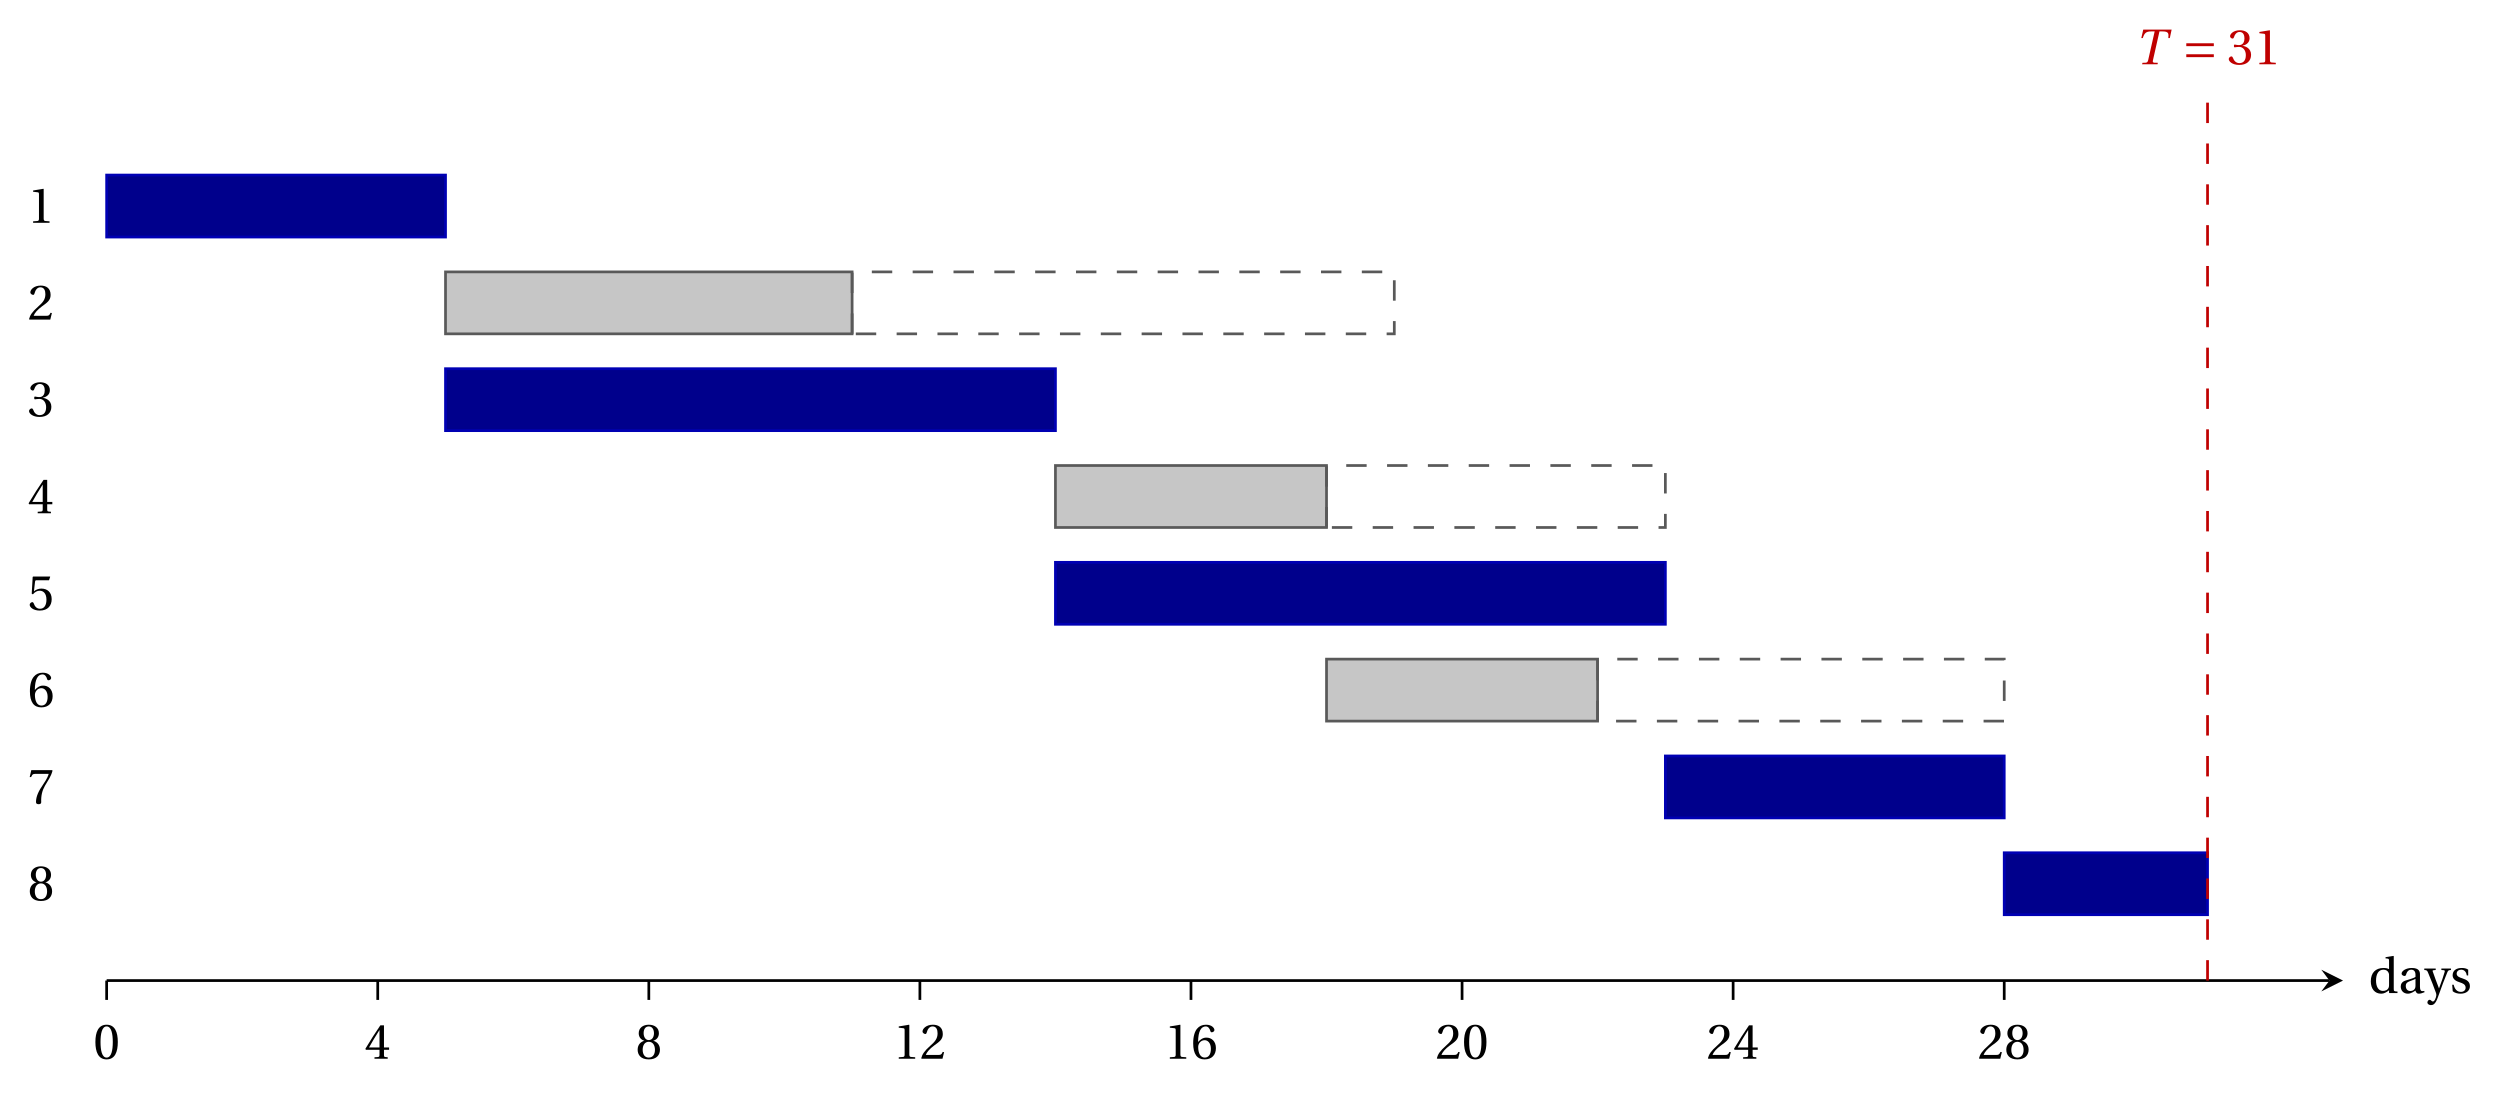
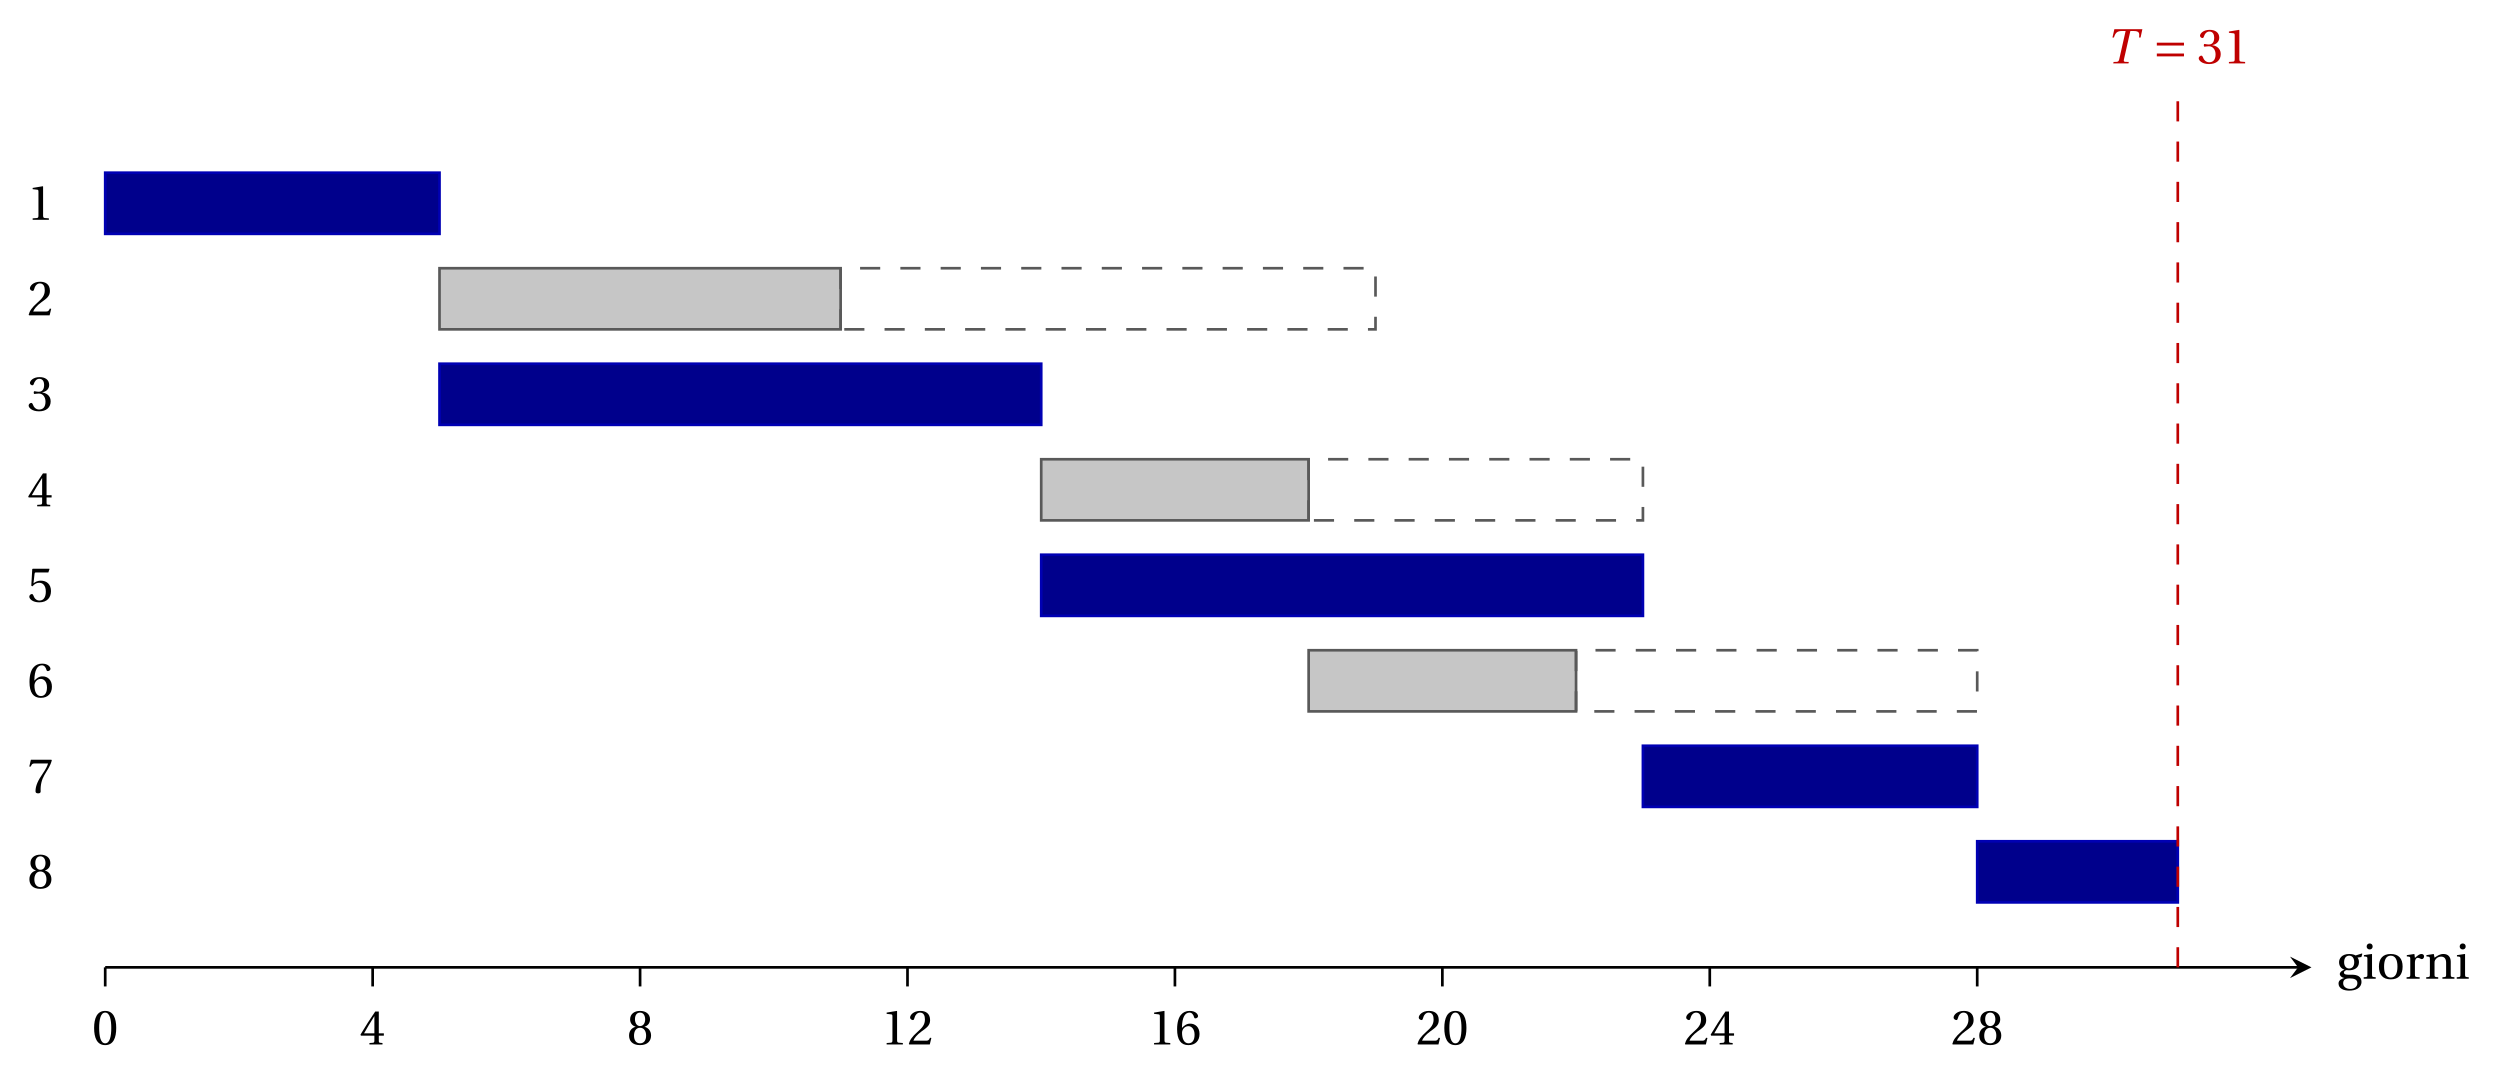
- <svg xmlns="http://www.w3.org/2000/svg" xmlns:xlink="http://www.w3.org/1999/xlink" width="457.50pt" height="200.00pt" viewBox="0 0 366 160" version="1.2">
+ <svg xmlns="http://www.w3.org/2000/svg" xmlns:xlink="http://www.w3.org/1999/xlink" width="463.75pt" height="200.00pt" viewBox="0 0 371 160" version="1.2">
  <defs>
    <g>
      <symbol overflow="visible" id="glyph0-0">
        <path style="stroke:none;" d="" />
      </symbol>
      <symbol overflow="visible" id="glyph0-1">
        <path style="stroke:none;" d="M 3.203 0 L 3.203 -0.219 L 2.594 -0.266 C 2.438 -0.281 2.344 -0.344 2.344 -0.625 L 2.344 -4.938 L 2.312 -4.984 L 0.797 -4.734 L 0.797 -4.547 L 1.484 -4.469 C 1.609 -4.453 1.656 -4.391 1.656 -4.172 L 1.656 -0.625 C 1.656 -0.484 1.641 -0.391 1.594 -0.344 C 1.547 -0.297 1.5 -0.266 1.422 -0.266 L 0.797 -0.219 L 0.797 0 Z M 3.203 0 " />
      </symbol>
      <symbol overflow="visible" id="glyph0-2">
        <path style="stroke:none;" d="M 3.547 -0.969 L 3.344 -1 C 3.188 -0.609 3.047 -0.562 2.75 -0.562 L 0.875 -0.562 C 1 -0.938 1.422 -1.453 2.109 -1.953 C 2.812 -2.469 3.359 -2.797 3.359 -3.609 C 3.359 -4.625 2.688 -4.984 1.906 -4.984 C 0.906 -4.984 0.391 -4.375 0.391 -4 C 0.391 -3.75 0.672 -3.625 0.797 -3.625 C 0.922 -3.625 0.969 -3.703 1 -3.828 C 1.125 -4.328 1.406 -4.734 1.859 -4.734 C 2.422 -4.734 2.594 -4.25 2.594 -3.719 C 2.594 -2.938 2.188 -2.484 1.547 -1.922 C 0.656 -1.141 0.344 -0.641 0.203 -0.078 L 0.266 0 L 3.312 0 Z M 3.547 -0.969 " />
      </symbol>
      <symbol overflow="visible" id="glyph0-3">
        <path style="stroke:none;" d="M 0.953 -2.688 C 0.953 -2.562 0.984 -2.484 1.078 -2.484 C 1.172 -2.484 1.375 -2.547 1.719 -2.547 C 2.344 -2.547 2.703 -1.984 2.703 -1.344 C 2.703 -0.469 2.266 -0.172 1.75 -0.172 C 1.266 -0.172 0.953 -0.531 0.812 -0.953 C 0.766 -1.078 0.688 -1.156 0.594 -1.156 C 0.453 -1.156 0.203 -1.016 0.203 -0.75 C 0.203 -0.438 0.703 0.094 1.734 0.094 C 2.797 0.094 3.469 -0.453 3.469 -1.391 C 3.469 -2.359 2.625 -2.656 2.219 -2.703 L 2.219 -2.719 C 2.609 -2.797 3.25 -3.078 3.25 -3.812 C 3.25 -4.625 2.609 -4.984 1.828 -4.984 C 0.859 -4.984 0.391 -4.422 0.391 -4.109 C 0.391 -3.891 0.641 -3.766 0.75 -3.766 C 0.844 -3.766 0.906 -3.812 0.938 -3.906 C 1.094 -4.406 1.375 -4.734 1.781 -4.734 C 2.359 -4.734 2.5 -4.219 2.5 -3.797 C 2.5 -3.359 2.344 -2.812 1.719 -2.812 C 1.375 -2.812 1.172 -2.891 1.078 -2.891 C 0.984 -2.891 0.953 -2.812 0.953 -2.688 Z M 0.953 -2.688 " />
      </symbol>
      <symbol overflow="visible" id="glyph0-4">
        <path style="stroke:none;" d="M 2.203 -1.312 L 2.203 -0.562 C 2.203 -0.312 2.125 -0.266 1.938 -0.25 L 1.469 -0.219 L 1.469 0 L 3.406 0 L 3.406 -0.219 L 3.078 -0.25 C 2.906 -0.266 2.859 -0.312 2.859 -0.562 L 2.859 -1.312 L 3.609 -1.312 L 3.609 -1.656 L 2.859 -1.656 L 2.859 -4.891 L 2.328 -4.891 C 1.641 -3.891 0.812 -2.609 0.141 -1.469 L 0.203 -1.312 Z M 0.672 -1.656 C 1.109 -2.453 1.625 -3.297 2.188 -4.188 L 2.203 -4.188 L 2.203 -1.656 Z M 0.672 -1.656 " />
      </symbol>
      <symbol overflow="visible" id="glyph0-5">
        <path style="stroke:none;" d="M 3.125 -4.344 L 3.297 -4.844 L 3.266 -4.891 L 0.812 -4.891 L 0.734 -4.828 L 0.594 -2.375 L 0.766 -2.281 C 1.078 -2.641 1.375 -2.812 1.766 -2.812 C 2.25 -2.812 2.75 -2.469 2.75 -1.5 C 2.75 -0.734 2.453 -0.172 1.812 -0.172 C 1.297 -0.172 1.031 -0.547 0.891 -0.953 C 0.844 -1.062 0.781 -1.141 0.688 -1.141 C 0.531 -1.141 0.297 -0.984 0.297 -0.75 C 0.297 -0.406 0.812 0.094 1.766 0.094 C 2.969 0.094 3.516 -0.641 3.516 -1.578 C 3.516 -2.594 2.875 -3.125 2 -3.125 C 1.594 -3.125 1.172 -2.953 0.938 -2.734 L 0.922 -2.75 L 1.078 -4.125 C 1.109 -4.312 1.156 -4.344 1.297 -4.344 Z M 3.125 -4.344 " />
      </symbol>
      <symbol overflow="visible" id="glyph0-6">
        <path style="stroke:none;" d="M 2 0.094 C 3.078 0.094 3.656 -0.578 3.656 -1.562 C 3.656 -2.562 3.016 -3.109 2.25 -3.094 C 1.703 -3.109 1.266 -2.703 1.062 -2.469 L 1.047 -2.469 C 1.062 -4.078 1.516 -4.734 2.172 -4.734 C 2.516 -4.734 2.75 -4.438 2.859 -4.016 C 2.875 -3.938 2.938 -3.875 3.047 -3.875 C 3.203 -3.875 3.438 -4 3.438 -4.203 C 3.438 -4.484 3.078 -4.984 2.203 -4.984 C 1.625 -4.984 1.203 -4.766 0.906 -4.406 C 0.578 -4.031 0.328 -3.328 0.328 -2.266 C 0.328 -0.688 0.891 0.094 2 0.094 Z M 2.016 -2.719 C 2.469 -2.719 2.922 -2.297 2.922 -1.453 C 2.922 -0.688 2.625 -0.172 2.016 -0.172 C 1.375 -0.172 1.062 -0.844 1.062 -1.734 C 1.062 -2.172 1.391 -2.719 2.016 -2.719 Z M 2.016 -2.719 " />
      </symbol>
      <symbol overflow="visible" id="glyph0-7">
        <path style="stroke:none;" d="M 0.531 -4.891 L 0.297 -3.875 L 0.5 -3.875 L 0.578 -4.016 C 0.672 -4.234 0.766 -4.344 1.094 -4.344 L 3.078 -4.344 C 3 -4.078 2.859 -3.656 2.266 -2.797 C 1.641 -1.891 1.219 -1.078 1.219 -0.219 C 1.219 0.031 1.391 0.094 1.625 0.094 C 1.828 0.094 1.984 0.016 1.984 -0.188 C 1.938 -1.156 2.141 -1.938 2.531 -2.609 C 3 -3.438 3.391 -3.891 3.641 -4.812 L 3.578 -4.891 Z M 0.531 -4.891 " />
      </symbol>
      <symbol overflow="visible" id="glyph0-8">
        <path style="stroke:none;" d="M 1.938 -2.484 C 2.531 -2.484 2.844 -1.984 2.844 -1.312 C 2.844 -0.672 2.562 -0.172 1.938 -0.172 C 1.328 -0.172 1.047 -0.672 1.047 -1.312 C 1.047 -1.984 1.359 -2.484 1.938 -2.484 Z M 1.938 0.094 C 3.125 0.094 3.578 -0.594 3.578 -1.328 C 3.578 -2.078 3.109 -2.5 2.609 -2.625 L 2.609 -2.641 C 3.062 -2.766 3.422 -3.141 3.422 -3.734 C 3.422 -4.531 2.797 -4.984 1.938 -4.984 C 1.109 -4.984 0.469 -4.531 0.469 -3.734 C 0.469 -3.141 0.828 -2.766 1.281 -2.641 L 1.281 -2.625 C 0.781 -2.5 0.312 -2.078 0.312 -1.328 C 0.312 -0.594 0.75 0.094 1.938 0.094 Z M 1.938 -2.734 C 1.422 -2.734 1.188 -3.25 1.188 -3.75 C 1.188 -4.312 1.438 -4.734 1.938 -4.734 C 2.438 -4.734 2.688 -4.312 2.703 -3.75 C 2.703 -3.25 2.484 -2.734 1.938 -2.734 Z M 1.938 -2.734 " />
      </symbol>
      <symbol overflow="visible" id="glyph0-9">
-         <path style="stroke:none;" d="M 4.266 0 L 4.266 -0.219 C 3.75 -0.25 3.719 -0.266 3.719 -0.641 L 3.719 -5.391 L 3.672 -5.438 L 2.516 -5.25 L 2.516 -5.078 L 2.797 -5.047 C 2.984 -5.016 3.031 -4.984 3.031 -4.703 L 3.031 -3.5 C 2.828 -3.609 2.562 -3.672 2.219 -3.672 C 1.625 -3.672 1.172 -3.484 0.859 -3.172 C 0.547 -2.844 0.359 -2.359 0.359 -1.719 C 0.359 -0.641 0.922 0.094 1.891 0.094 C 2.281 0.094 2.625 -0.094 3.031 -0.406 L 3.031 -0.047 L 3.078 0 Z M 3.031 -1.25 C 3.031 -1.078 3.031 -0.953 2.984 -0.828 C 2.844 -0.453 2.516 -0.312 2.125 -0.312 C 1.453 -0.312 1.125 -0.969 1.125 -1.812 C 1.125 -2.766 1.469 -3.422 2.219 -3.422 C 2.562 -3.422 2.844 -3.266 2.969 -2.953 C 3.031 -2.844 3.031 -2.734 3.031 -2.531 Z M 3.031 -1.25 " />
+         <path style="stroke:none;" d="M 1.906 -3.422 C 2.266 -3.422 2.641 -3.156 2.641 -2.453 C 2.641 -1.828 2.312 -1.516 1.891 -1.516 C 1.484 -1.516 1.141 -1.828 1.141 -2.453 C 1.141 -3.172 1.516 -3.422 1.906 -3.422 Z M 2.062 1.516 C 1.438 1.516 1 1.188 1 0.672 C 1 0.422 1.078 0.234 1.234 0.125 C 1.391 0 1.641 -0.047 1.984 -0.047 C 2.625 -0.047 3.109 0.109 3.109 0.656 C 3.109 1.234 2.578 1.516 2.062 1.516 Z M 2.844 -3.453 C 2.641 -3.594 2.25 -3.672 1.906 -3.672 C 0.781 -3.672 0.391 -2.984 0.391 -2.453 C 0.391 -1.766 0.844 -1.438 1.188 -1.359 L 1.188 -1.344 C 0.781 -1.188 0.5 -0.969 0.5 -0.688 C 0.5 -0.438 0.797 -0.156 1.156 -0.125 L 1.156 -0.109 C 0.828 0 0.312 0.172 0.312 0.703 C 0.312 1.438 1.047 1.766 1.891 1.766 C 2.328 1.766 2.797 1.688 3.141 1.469 C 3.484 1.266 3.719 0.922 3.719 0.469 C 3.719 -0.328 3.094 -0.594 2.312 -0.594 L 1.719 -0.594 C 1.188 -0.594 1.109 -0.781 1.109 -0.922 C 1.109 -1.125 1.391 -1.25 1.484 -1.281 C 1.625 -1.266 1.781 -1.25 1.859 -1.25 C 2.562 -1.25 3.344 -1.562 3.344 -2.453 C 3.344 -2.75 3.25 -3.016 3.125 -3.141 L 3.703 -3.219 L 3.844 -3.688 L 3.781 -3.75 Z M 2.844 -3.453 " />
      </symbol>
      <symbol overflow="visible" id="glyph0-10">
-         <path style="stroke:none;" d="M 2.516 -1.047 C 2.516 -0.453 2.062 -0.297 1.766 -0.297 C 1.312 -0.297 1.094 -0.625 1.094 -1.062 C 1.094 -1.406 1.266 -1.578 1.672 -1.734 C 1.969 -1.844 2.359 -1.984 2.516 -2.078 Z M 3.172 -2.703 C 3.172 -3.125 3.078 -3.672 1.969 -3.672 C 1.141 -3.672 0.484 -3.25 0.484 -2.844 C 0.484 -2.609 0.766 -2.5 0.906 -2.5 C 1.062 -2.5 1.094 -2.578 1.141 -2.703 C 1.297 -3.25 1.594 -3.422 1.891 -3.422 C 2.172 -3.422 2.516 -3.281 2.516 -2.688 L 2.516 -2.375 C 2.328 -2.188 1.625 -2.016 1.047 -1.828 C 0.516 -1.656 0.359 -1.297 0.359 -0.953 C 0.359 -0.406 0.719 0.094 1.422 0.094 C 1.875 0.078 2.266 -0.203 2.5 -0.359 C 2.609 -0.078 2.719 0.094 2.984 0.094 C 3.25 0.094 3.562 0 3.844 -0.125 L 3.797 -0.312 C 3.703 -0.281 3.547 -0.266 3.422 -0.297 C 3.297 -0.328 3.172 -0.469 3.172 -0.938 Z M 3.172 -2.703 " />
+         <path style="stroke:none;" d="M 0.266 -3.5 L 0.266 -3.312 L 0.547 -3.281 C 0.734 -3.25 0.781 -3.203 0.781 -2.953 L 0.781 -0.641 C 0.781 -0.266 0.766 -0.25 0.234 -0.219 L 0.234 0 L 2.016 0 L 2.016 -0.219 C 1.5 -0.25 1.469 -0.266 1.469 -0.641 L 1.469 -3.641 L 1.422 -3.672 Z M 1.125 -5.234 C 0.859 -5.234 0.672 -5.047 0.672 -4.781 C 0.672 -4.531 0.859 -4.344 1.125 -4.344 C 1.391 -4.344 1.562 -4.531 1.562 -4.781 C 1.562 -5.047 1.391 -5.234 1.125 -5.234 Z M 1.125 -5.234 " />
      </symbol>
      <symbol overflow="visible" id="glyph0-11">
-         <path style="stroke:none;" d="M -0.031 -3.594 L -0.031 -3.375 C 0.312 -3.359 0.391 -3.312 0.516 -3 C 0.891 -2.125 1.5 -0.562 1.672 -0.047 C 1.719 0.078 1.734 0.188 1.734 0.312 C 1.734 0.469 1.656 0.703 1.547 0.938 C 1.438 1.172 1.312 1.234 1.234 1.234 C 1.156 1.234 1.094 1.219 0.953 1.078 C 0.891 1.016 0.828 0.984 0.734 0.984 C 0.594 0.984 0.422 1.188 0.422 1.391 C 0.422 1.562 0.625 1.766 0.938 1.766 C 1.219 1.766 1.594 1.688 1.969 0.594 C 2.422 -0.703 3.094 -2.484 3.328 -3 C 3.453 -3.297 3.5 -3.359 3.875 -3.375 L 3.875 -3.594 L 2.469 -3.594 L 2.469 -3.375 L 2.844 -3.344 C 2.969 -3.328 2.984 -3.234 2.953 -3.094 C 2.844 -2.656 2.453 -1.547 2.125 -0.672 C 1.781 -1.547 1.484 -2.359 1.219 -3.125 C 1.172 -3.25 1.156 -3.328 1.328 -3.344 L 1.641 -3.375 L 1.641 -3.594 Z M -0.031 -3.594 " />
+         <path style="stroke:none;" d="M 2.109 -3.672 C 0.938 -3.672 0.359 -2.984 0.359 -1.797 C 0.359 -0.609 0.938 0.094 2.109 0.094 C 3.297 0.094 3.875 -0.609 3.875 -1.797 C 3.875 -2.984 3.297 -3.672 2.109 -3.672 Z M 1.125 -1.797 C 1.125 -2.812 1.438 -3.422 2.109 -3.422 C 2.797 -3.422 3.109 -2.812 3.109 -1.797 C 3.109 -0.781 2.797 -0.172 2.109 -0.172 C 1.438 -0.172 1.125 -0.781 1.125 -1.797 Z M 1.125 -1.797 " />
      </symbol>
      <symbol overflow="visible" id="glyph0-12">
-         <path style="stroke:none;" d="M 2.688 -2.578 L 2.688 -3.422 C 2.453 -3.609 2.078 -3.672 1.75 -3.672 C 0.953 -3.672 0.422 -3.312 0.406 -2.609 C 0.422 -2 0.906 -1.734 1.516 -1.547 C 1.844 -1.438 2.312 -1.281 2.312 -0.781 C 2.312 -0.406 2.016 -0.172 1.625 -0.172 C 1.031 -0.172 0.703 -0.594 0.562 -1.219 L 0.344 -1.219 L 0.422 -0.266 C 0.688 -0.031 1.125 0.094 1.562 0.094 C 2.438 0.094 2.938 -0.375 2.938 -1 C 2.938 -1.641 2.531 -1.938 1.781 -2.172 C 1.484 -2.266 1 -2.422 1 -2.828 C 1 -3.203 1.297 -3.422 1.656 -3.422 C 2.172 -3.422 2.422 -3.016 2.484 -2.578 Z M 2.688 -2.578 " />
+         <path style="stroke:none;" d="M 1.391 -3.672 L 0.266 -3.5 L 0.266 -3.312 L 0.547 -3.281 C 0.734 -3.25 0.781 -3.203 0.781 -2.953 L 0.781 -0.641 C 0.781 -0.266 0.75 -0.25 0.234 -0.219 L 0.234 0 L 2.172 0 L 2.172 -0.219 C 1.516 -0.25 1.469 -0.266 1.469 -0.641 L 1.469 -2.359 C 1.469 -2.922 1.719 -3.109 1.891 -3.109 C 2.016 -3.109 2.125 -3.062 2.344 -2.953 C 2.391 -2.922 2.453 -2.906 2.484 -2.906 C 2.672 -2.906 2.828 -3.094 2.828 -3.312 C 2.828 -3.484 2.719 -3.672 2.438 -3.672 C 2.172 -3.672 1.953 -3.516 1.469 -3.094 Z M 1.391 -3.672 " />
      </symbol>
      <symbol overflow="visible" id="glyph0-13">
+         <path style="stroke:none;" d="M 3.875 -2.516 C 3.875 -3.25 3.469 -3.672 2.797 -3.672 C 2.25 -3.672 1.922 -3.422 1.469 -3.125 L 1.359 -3.672 L 0.266 -3.5 L 0.266 -3.312 L 0.547 -3.281 C 0.734 -3.25 0.781 -3.203 0.781 -2.953 L 0.781 -0.641 C 0.781 -0.266 0.766 -0.25 0.234 -0.219 L 0.234 0 L 2.016 0 L 2.016 -0.219 C 1.5 -0.25 1.469 -0.266 1.469 -0.641 L 1.469 -2.359 C 1.469 -2.531 1.484 -2.641 1.547 -2.75 C 1.703 -3.047 2.031 -3.281 2.422 -3.281 C 2.922 -3.281 3.188 -3 3.188 -2.359 L 3.188 -0.641 C 3.188 -0.266 3.172 -0.25 2.641 -0.219 L 2.641 0 L 4.422 0 L 4.422 -0.219 C 3.906 -0.25 3.875 -0.266 3.875 -0.641 Z M 3.875 -2.516 " />
+       </symbol>
+       <symbol overflow="visible" id="glyph0-14">
        <path style="stroke:none;" d="M 1.938 -4.734 C 2.641 -4.734 2.844 -3.641 2.844 -2.453 C 2.844 -1.25 2.641 -0.172 1.938 -0.172 C 1.25 -0.172 1.047 -1.25 1.047 -2.453 C 1.047 -3.641 1.25 -4.734 1.938 -4.734 Z M 1.938 -4.984 C 0.734 -4.984 0.297 -3.906 0.297 -2.453 C 0.297 -0.984 0.734 0.094 1.938 0.094 C 3.156 0.094 3.578 -0.984 3.578 -2.453 C 3.578 -3.906 3.156 -4.984 1.938 -4.984 Z M 1.938 -4.984 " />
      </symbol>
      <symbol overflow="visible" id="glyph1-0">
        <path style="stroke:none;" d="" />
      </symbol>
      <symbol overflow="visible" id="glyph1-1">
        <path style="stroke:none;" d="M 3.375 0 L 3.422 -0.219 L 2.891 -0.234 C 2.688 -0.25 2.641 -0.359 2.703 -0.594 L 3.656 -4.812 L 4.109 -4.812 C 5.016 -4.812 5.016 -4.5 4.953 -3.844 L 5.172 -3.844 L 5.438 -5.078 L 1.281 -5.078 L 1 -3.844 L 1.219 -3.844 C 1.453 -4.594 1.719 -4.812 2.438 -4.812 L 2.953 -4.812 L 2 -0.594 C 1.938 -0.359 1.859 -0.25 1.641 -0.234 L 1.172 -0.219 L 1.109 0 Z M 3.375 0 " />
      </symbol>
      <symbol overflow="visible" id="glyph2-0">
        <path style="stroke:none;" d="" />
      </symbol>
      <symbol overflow="visible" id="glyph2-1">
        <path style="stroke:none;" d="M 4.656 -1.047 L 4.656 -1.469 L 0.625 -1.469 L 0.625 -1.047 Z M 4.656 -2.656 L 4.656 -3.078 L 0.625 -3.078 L 0.625 -2.656 Z M 4.656 -2.656 " />
      </symbol>
    </g>
  </defs>
  <g id="surface1">
    <g style="fill:rgb(0%,0%,0%);fill-opacity:1;">
      <use xlink:href="#glyph0-1" x="4.05" y="32.621" />
    </g>
    <path style="fill-rule:nonzero;fill:rgb(0%,0%,54.999%);fill-opacity:1;stroke-width:0.399;stroke-linecap:butt;stroke-linejoin:miter;stroke:rgb(0%,0%,70%);stroke-opacity:1;stroke-miterlimit:10;" d="M -0.001 -18.71 L -0.001 -9.636 L 49.609 -9.636 L 49.609 -18.71 Z M -0.001 -18.71 " transform="matrix(1,0,0,-1,15.614,15.993)" />
    <g style="fill:rgb(0%,0%,0%);fill-opacity:1;">
      <use xlink:href="#glyph0-2" x="4.05" y="46.794" />
    </g>
    <path style="fill-rule:nonzero;fill:rgb(77.499%,77.499%,77.499%);fill-opacity:1;stroke-width:0.399;stroke-linecap:butt;stroke-linejoin:miter;stroke:rgb(34.999%,34.999%,34.999%);stroke-opacity:1;stroke-miterlimit:10;" d="M 49.609 -32.882 L 49.609 -23.812 L 109.136 -23.812 L 109.136 -32.882 Z M 49.609 -32.882 " transform="matrix(1,0,0,-1,15.614,15.993)" />
    <path style="fill:none;stroke-width:0.399;stroke-linecap:butt;stroke-linejoin:miter;stroke:rgb(34.999%,34.999%,34.999%);stroke-opacity:1;stroke-dasharray:2.989,2.989;stroke-miterlimit:10;" d="M 109.136 -32.882 L 109.136 -23.812 L 188.511 -23.812 L 188.511 -32.882 Z M 109.136 -32.882 " transform="matrix(1,0,0,-1,15.614,15.993)" />
    <g style="fill:rgb(0%,0%,0%);fill-opacity:1;">
      <use xlink:href="#glyph0-3" x="4.05" y="60.947" />
    </g>
    <path style="fill-rule:nonzero;fill:rgb(0%,0%,54.999%);fill-opacity:1;stroke-width:0.399;stroke-linecap:butt;stroke-linejoin:miter;stroke:rgb(0%,0%,70%);stroke-opacity:1;stroke-miterlimit:10;" d="M 49.609 -47.054 L 49.609 -37.984 L 138.902 -37.984 L 138.902 -47.054 Z M 49.609 -47.054 " transform="matrix(1,0,0,-1,15.614,15.993)" />
    <g style="fill:rgb(0%,0%,0%);fill-opacity:1;">
      <use xlink:href="#glyph0-4" x="4.05" y="75.14" />
    </g>
    <path style="fill-rule:nonzero;fill:rgb(77.499%,77.499%,77.499%);fill-opacity:1;stroke-width:0.399;stroke-linecap:butt;stroke-linejoin:miter;stroke:rgb(34.999%,34.999%,34.999%);stroke-opacity:1;stroke-miterlimit:10;" d="M 138.902 -61.23 L 138.902 -52.159 L 178.589 -52.159 L 178.589 -61.23 Z M 138.902 -61.23 " transform="matrix(1,0,0,-1,15.614,15.993)" />
    <path style="fill:none;stroke-width:0.399;stroke-linecap:butt;stroke-linejoin:miter;stroke:rgb(34.999%,34.999%,34.999%);stroke-opacity:1;stroke-dasharray:2.989,2.989;stroke-miterlimit:10;" d="M 178.589 -61.23 L 178.589 -52.159 L 228.195 -52.159 L 228.195 -61.23 Z M 178.589 -61.23 " transform="matrix(1,0,0,-1,15.614,15.993)" />
    <g style="fill:rgb(0%,0%,0%);fill-opacity:1;">
      <use xlink:href="#glyph0-5" x="4.05" y="89.294" />
    </g>
    <path style="fill-rule:nonzero;fill:rgb(0%,0%,54.999%);fill-opacity:1;stroke-width:0.399;stroke-linecap:butt;stroke-linejoin:miter;stroke:rgb(0%,0%,70%);stroke-opacity:1;stroke-miterlimit:10;" d="M 138.902 -75.402 L 138.902 -66.331 L 228.195 -66.331 L 228.195 -75.402 Z M 138.902 -75.402 " transform="matrix(1,0,0,-1,15.614,15.993)" />
    <g style="fill:rgb(0%,0%,0%);fill-opacity:1;">
      <use xlink:href="#glyph0-6" x="4.05" y="103.467" />
    </g>
    <path style="fill-rule:nonzero;fill:rgb(77.499%,77.499%,77.499%);fill-opacity:1;stroke-width:0.399;stroke-linecap:butt;stroke-linejoin:miter;stroke:rgb(34.999%,34.999%,34.999%);stroke-opacity:1;stroke-miterlimit:10;" d="M 178.589 -89.577 L 178.589 -80.503 L 218.273 -80.503 L 218.273 -89.577 Z M 178.589 -89.577 " transform="matrix(1,0,0,-1,15.614,15.993)" />
    <path style="fill:none;stroke-width:0.399;stroke-linecap:butt;stroke-linejoin:miter;stroke:rgb(34.999%,34.999%,34.999%);stroke-opacity:1;stroke-dasharray:2.989,2.989;stroke-miterlimit:10;" d="M 218.273 -89.577 L 218.273 -80.503 L 277.804 -80.503 L 277.804 -89.577 Z M 218.273 -89.577 " transform="matrix(1,0,0,-1,15.614,15.993)" />
    <g style="fill:rgb(0%,0%,0%);fill-opacity:1;">
      <use xlink:href="#glyph0-7" x="4.05" y="117.64" />
    </g>
    <path style="fill-rule:nonzero;fill:rgb(0%,0%,54.999%);fill-opacity:1;stroke-width:0.399;stroke-linecap:butt;stroke-linejoin:miter;stroke:rgb(0%,0%,70%);stroke-opacity:1;stroke-miterlimit:10;" d="M 228.195 -103.749 L 228.195 -94.679 L 277.804 -94.679 L 277.804 -103.749 Z M 228.195 -103.749 " transform="matrix(1,0,0,-1,15.614,15.993)" />
    <g style="fill:rgb(0%,0%,0%);fill-opacity:1;">
      <use xlink:href="#glyph0-8" x="4.05" y="131.813" />
    </g>
    <path style="fill-rule:nonzero;fill:rgb(0%,0%,54.999%);fill-opacity:1;stroke-width:0.399;stroke-linecap:butt;stroke-linejoin:miter;stroke:rgb(0%,0%,70%);stroke-opacity:1;stroke-miterlimit:10;" d="M 277.804 -117.921 L 277.804 -108.851 L 307.57 -108.851 L 307.57 -117.921 Z M 277.804 -117.921 " transform="matrix(1,0,0,-1,15.614,15.993)" />
    <path style="fill:none;stroke-width:0.399;stroke-linecap:butt;stroke-linejoin:miter;stroke:rgb(0%,0%,0%);stroke-opacity:1;stroke-miterlimit:10;" d="M -0.001 -127.562 L 325.417 -127.562 " transform="matrix(1,0,0,-1,15.614,15.993)" />
    <path style=" stroke:none;fill-rule:nonzero;fill:rgb(0%,0%,0%);fill-opacity:1;" d="M 343.023 143.555 L 339.836 141.961 L 341.031 143.555 L 339.836 145.148 " />
    <g style="fill:rgb(0%,0%,0%);fill-opacity:1;">
-       <use xlink:href="#glyph0-9" x="346.726" y="145.383" />
-       <use xlink:href="#glyph0-10" x="351.111" y="145.383" />
-       <use xlink:href="#glyph0-11" x="354.946" y="145.383" />
-       <use xlink:href="#glyph0-12" x="358.656" y="145.383" />
+       <use xlink:href="#glyph0-9" x="346.726" y="145.243" />
+       <use xlink:href="#glyph0-10" x="350.539" y="145.243" />
+       <use xlink:href="#glyph0-11" x="352.673" y="145.243" />
+       <use xlink:href="#glyph0-12" x="356.904" y="145.243" />
+     </g>
+     <g style="fill:rgb(0%,0%,0%);fill-opacity:1;">
+       <use xlink:href="#glyph0-13" x="359.815" y="145.243" />
+     </g>
+     <g style="fill:rgb(0%,0%,0%);fill-opacity:1;">
+       <use xlink:href="#glyph0-10" x="364.346" y="145.243" />
    </g>
    <path style="fill:none;stroke-width:0.399;stroke-linecap:butt;stroke-linejoin:miter;stroke:rgb(0%,0%,0%);stroke-opacity:1;stroke-miterlimit:10;" d="M -0.001 -127.562 L -0.001 -130.394 " transform="matrix(1,0,0,-1,15.614,15.993)" />
    <g style="fill:rgb(0%,0%,0%);fill-opacity:1;">
-       <use xlink:href="#glyph0-13" x="13.669" y="155.002" />
+       <use xlink:href="#glyph0-14" x="13.669" y="155.002" />
    </g>
    <path style="fill:none;stroke-width:0.399;stroke-linecap:butt;stroke-linejoin:miter;stroke:rgb(0%,0%,0%);stroke-opacity:1;stroke-miterlimit:10;" d="M 39.687 -127.562 L 39.687 -130.394 " transform="matrix(1,0,0,-1,15.614,15.993)" />
    <g style="fill:rgb(0%,0%,0%);fill-opacity:1;">
      <use xlink:href="#glyph0-4" x="53.355" y="155.002" />
    </g>
    <path style="fill:none;stroke-width:0.399;stroke-linecap:butt;stroke-linejoin:miter;stroke:rgb(0%,0%,0%);stroke-opacity:1;stroke-miterlimit:10;" d="M 79.374 -127.562 L 79.374 -130.394 " transform="matrix(1,0,0,-1,15.614,15.993)" />
    <g style="fill:rgb(0%,0%,0%);fill-opacity:1;">
      <use xlink:href="#glyph0-8" x="93.04" y="155.002" />
    </g>
    <path style="fill:none;stroke-width:0.399;stroke-linecap:butt;stroke-linejoin:miter;stroke:rgb(0%,0%,0%);stroke-opacity:1;stroke-miterlimit:10;" d="M 119.058 -127.562 L 119.058 -130.394 " transform="matrix(1,0,0,-1,15.614,15.993)" />
    <g style="fill:rgb(0%,0%,0%);fill-opacity:1;">
      <use xlink:href="#glyph0-1" x="130.781" y="155.002" />
      <use xlink:href="#glyph0-2" x="134.667" y="155.002" />
    </g>
    <path style="fill:none;stroke-width:0.399;stroke-linecap:butt;stroke-linejoin:miter;stroke:rgb(0%,0%,0%);stroke-opacity:1;stroke-miterlimit:10;" d="M 158.745 -127.562 L 158.745 -130.394 " transform="matrix(1,0,0,-1,15.614,15.993)" />
    <g style="fill:rgb(0%,0%,0%);fill-opacity:1;">
      <use xlink:href="#glyph0-1" x="170.467" y="155.002" />
      <use xlink:href="#glyph0-6" x="174.353" y="155.002" />
    </g>
    <path style="fill:none;stroke-width:0.399;stroke-linecap:butt;stroke-linejoin:miter;stroke:rgb(0%,0%,0%);stroke-opacity:1;stroke-miterlimit:10;" d="M 198.433 -127.562 L 198.433 -130.394 " transform="matrix(1,0,0,-1,15.614,15.993)" />
    <g style="fill:rgb(0%,0%,0%);fill-opacity:1;">
      <use xlink:href="#glyph0-2" x="210.153" y="155.002" />
-       <use xlink:href="#glyph0-13" x="214.039" y="155.002" />
+       <use xlink:href="#glyph0-14" x="214.039" y="155.002" />
    </g>
    <path style="fill:none;stroke-width:0.399;stroke-linecap:butt;stroke-linejoin:miter;stroke:rgb(0%,0%,0%);stroke-opacity:1;stroke-miterlimit:10;" d="M 238.116 -127.562 L 238.116 -130.394 " transform="matrix(1,0,0,-1,15.614,15.993)" />
    <g style="fill:rgb(0%,0%,0%);fill-opacity:1;">
      <use xlink:href="#glyph0-2" x="249.838" y="155.002" />
      <use xlink:href="#glyph0-4" x="253.724" y="155.002" />
    </g>
    <path style="fill:none;stroke-width:0.399;stroke-linecap:butt;stroke-linejoin:miter;stroke:rgb(0%,0%,0%);stroke-opacity:1;stroke-miterlimit:10;" d="M 277.804 -127.562 L 277.804 -130.394 " transform="matrix(1,0,0,-1,15.614,15.993)" />
    <g style="fill:rgb(0%,0%,0%);fill-opacity:1;">
      <use xlink:href="#glyph0-2" x="289.524" y="155.002" />
      <use xlink:href="#glyph0-8" x="293.41" y="155.002" />
    </g>
    <path style="fill:none;stroke-width:0.399;stroke-linecap:butt;stroke-linejoin:miter;stroke:rgb(75%,0%,0%);stroke-opacity:1;stroke-dasharray:2.989,2.989;stroke-miterlimit:10;" d="M 307.57 -127.562 L 307.57 2.833 " transform="matrix(1,0,0,-1,15.614,15.993)" />
    <g style="fill:rgb(75%,0%,0%);fill-opacity:1;">
      <use xlink:href="#glyph1-1" x="312.489" y="9.413" />
    </g>
    <g style="fill:rgb(75%,0%,0%);fill-opacity:1;">
      <use xlink:href="#glyph2-1" x="319.448" y="9.413" />
    </g>
    <g style="fill:rgb(75%,0%,0%);fill-opacity:1;">
      <use xlink:href="#glyph0-3" x="326.088" y="9.413" />
      <use xlink:href="#glyph0-1" x="329.974" y="9.413" />
    </g>
  </g>
</svg>
